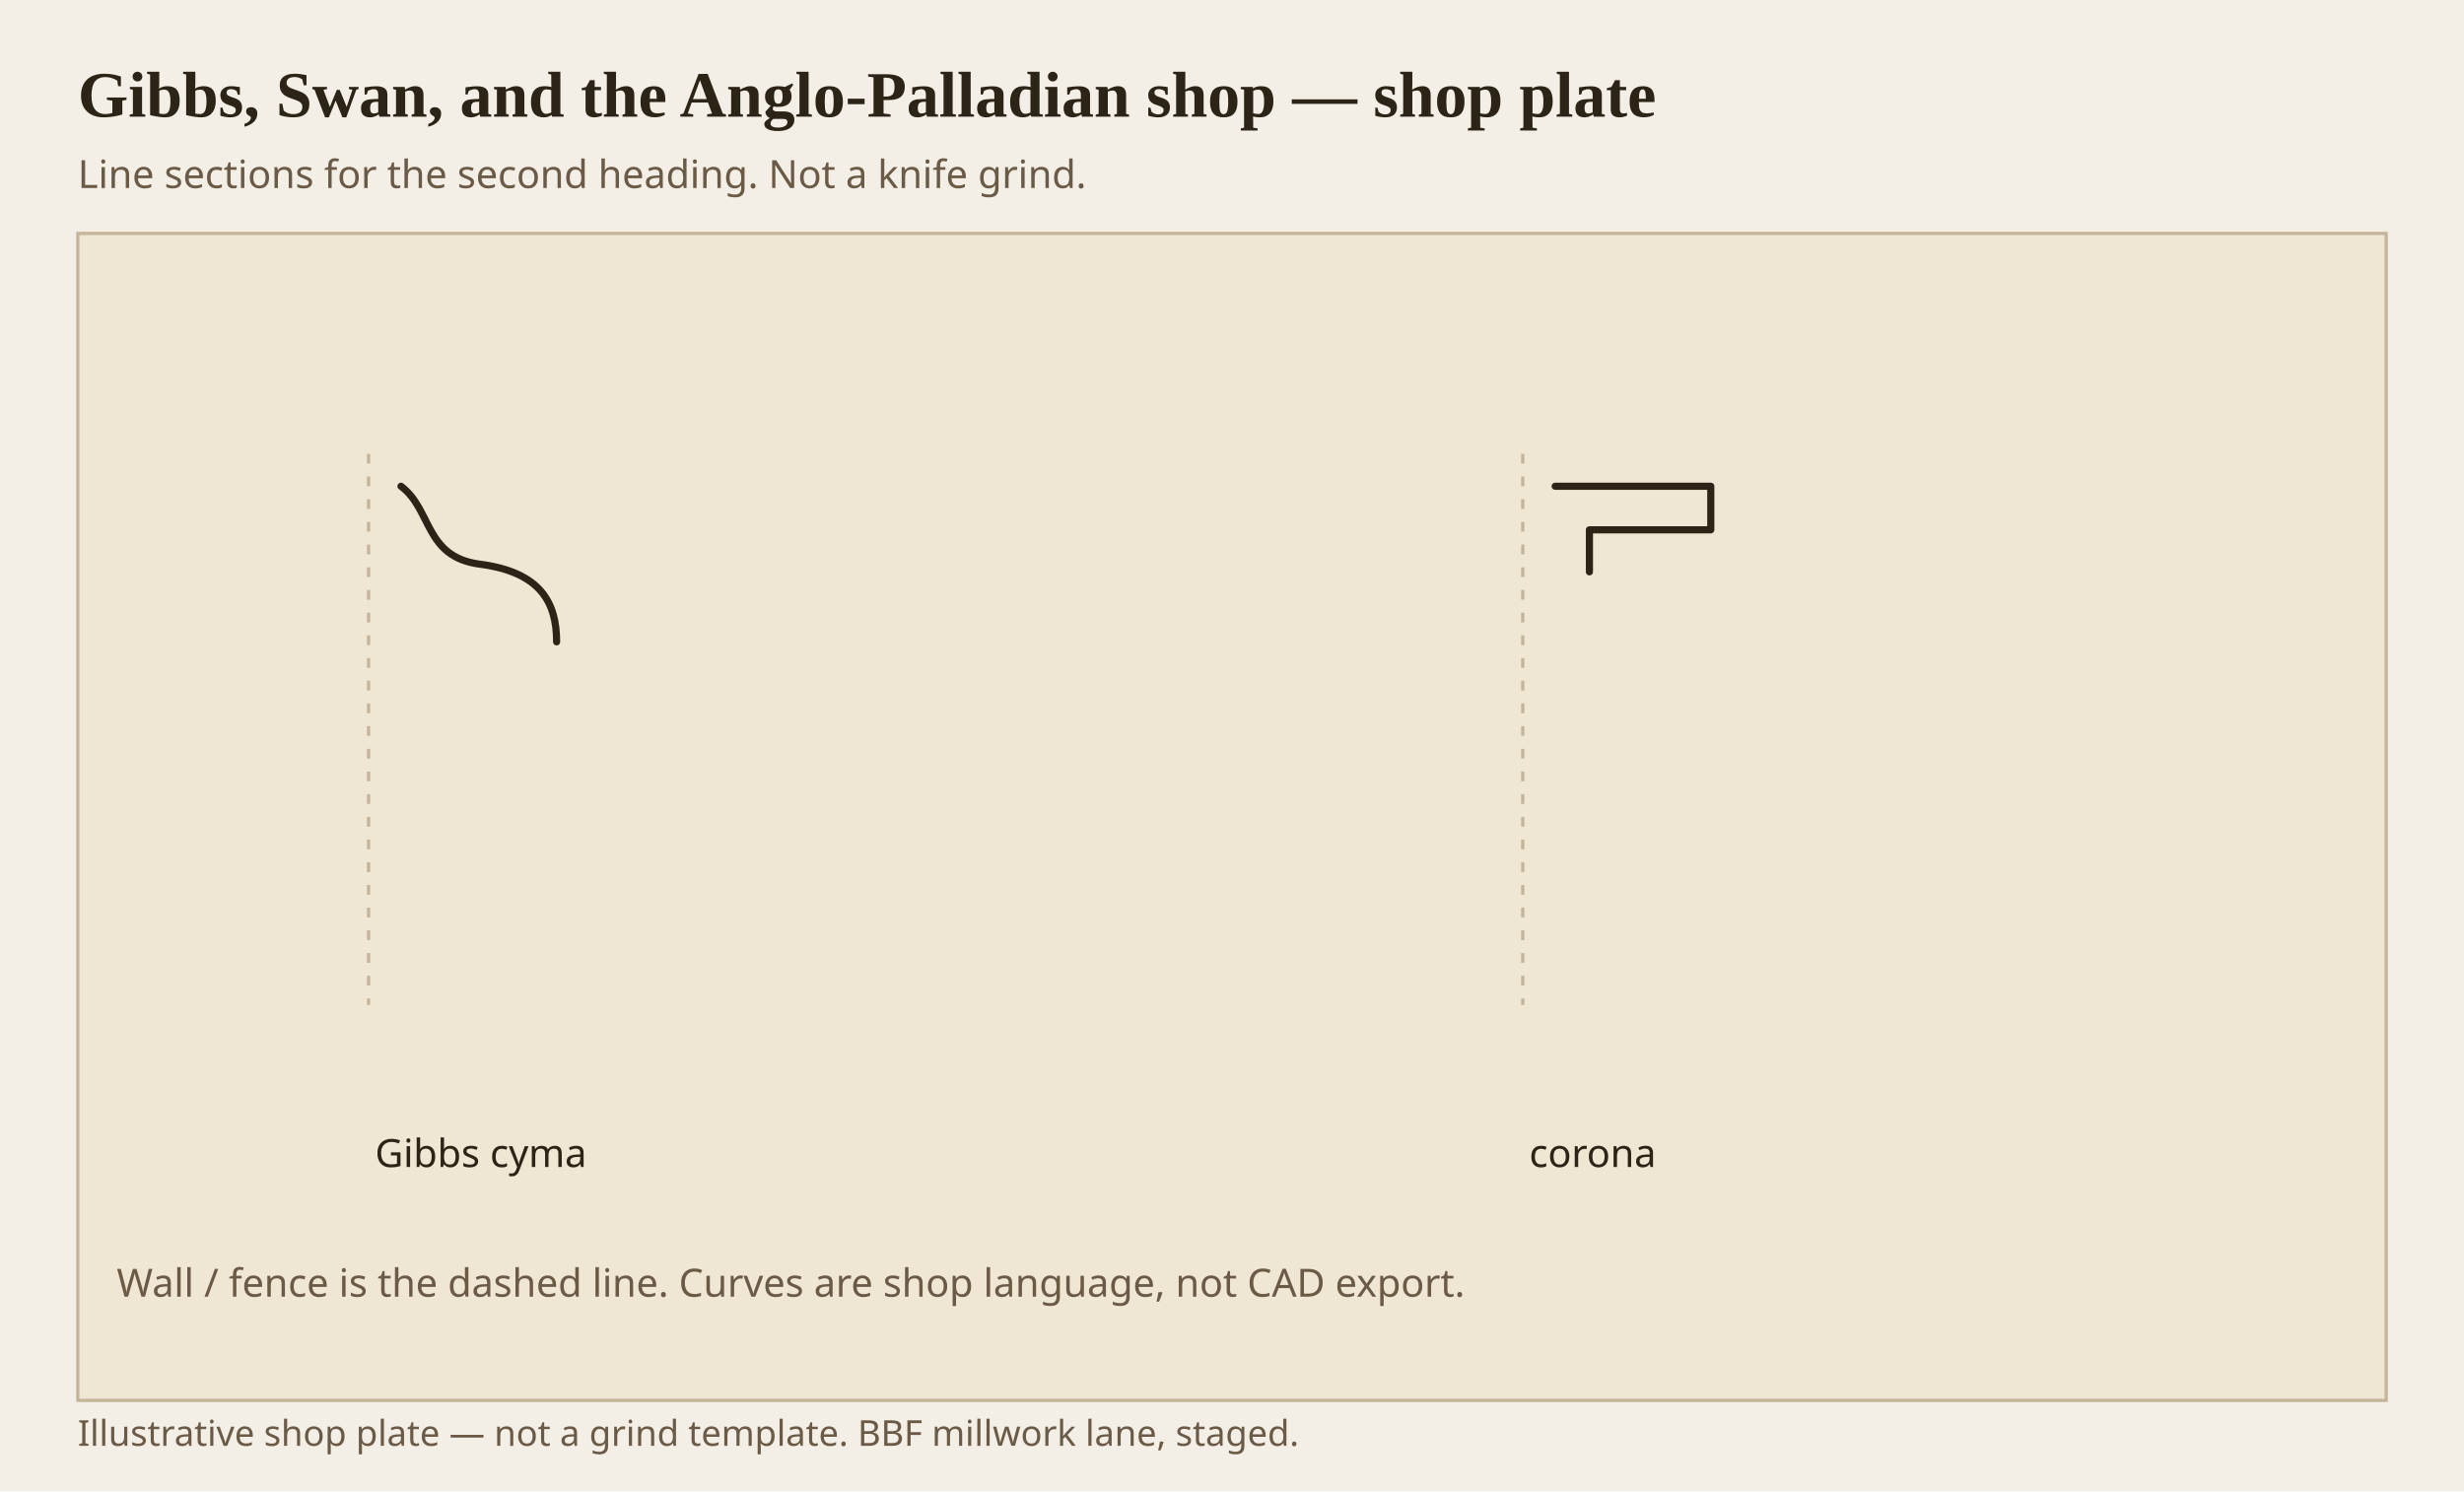
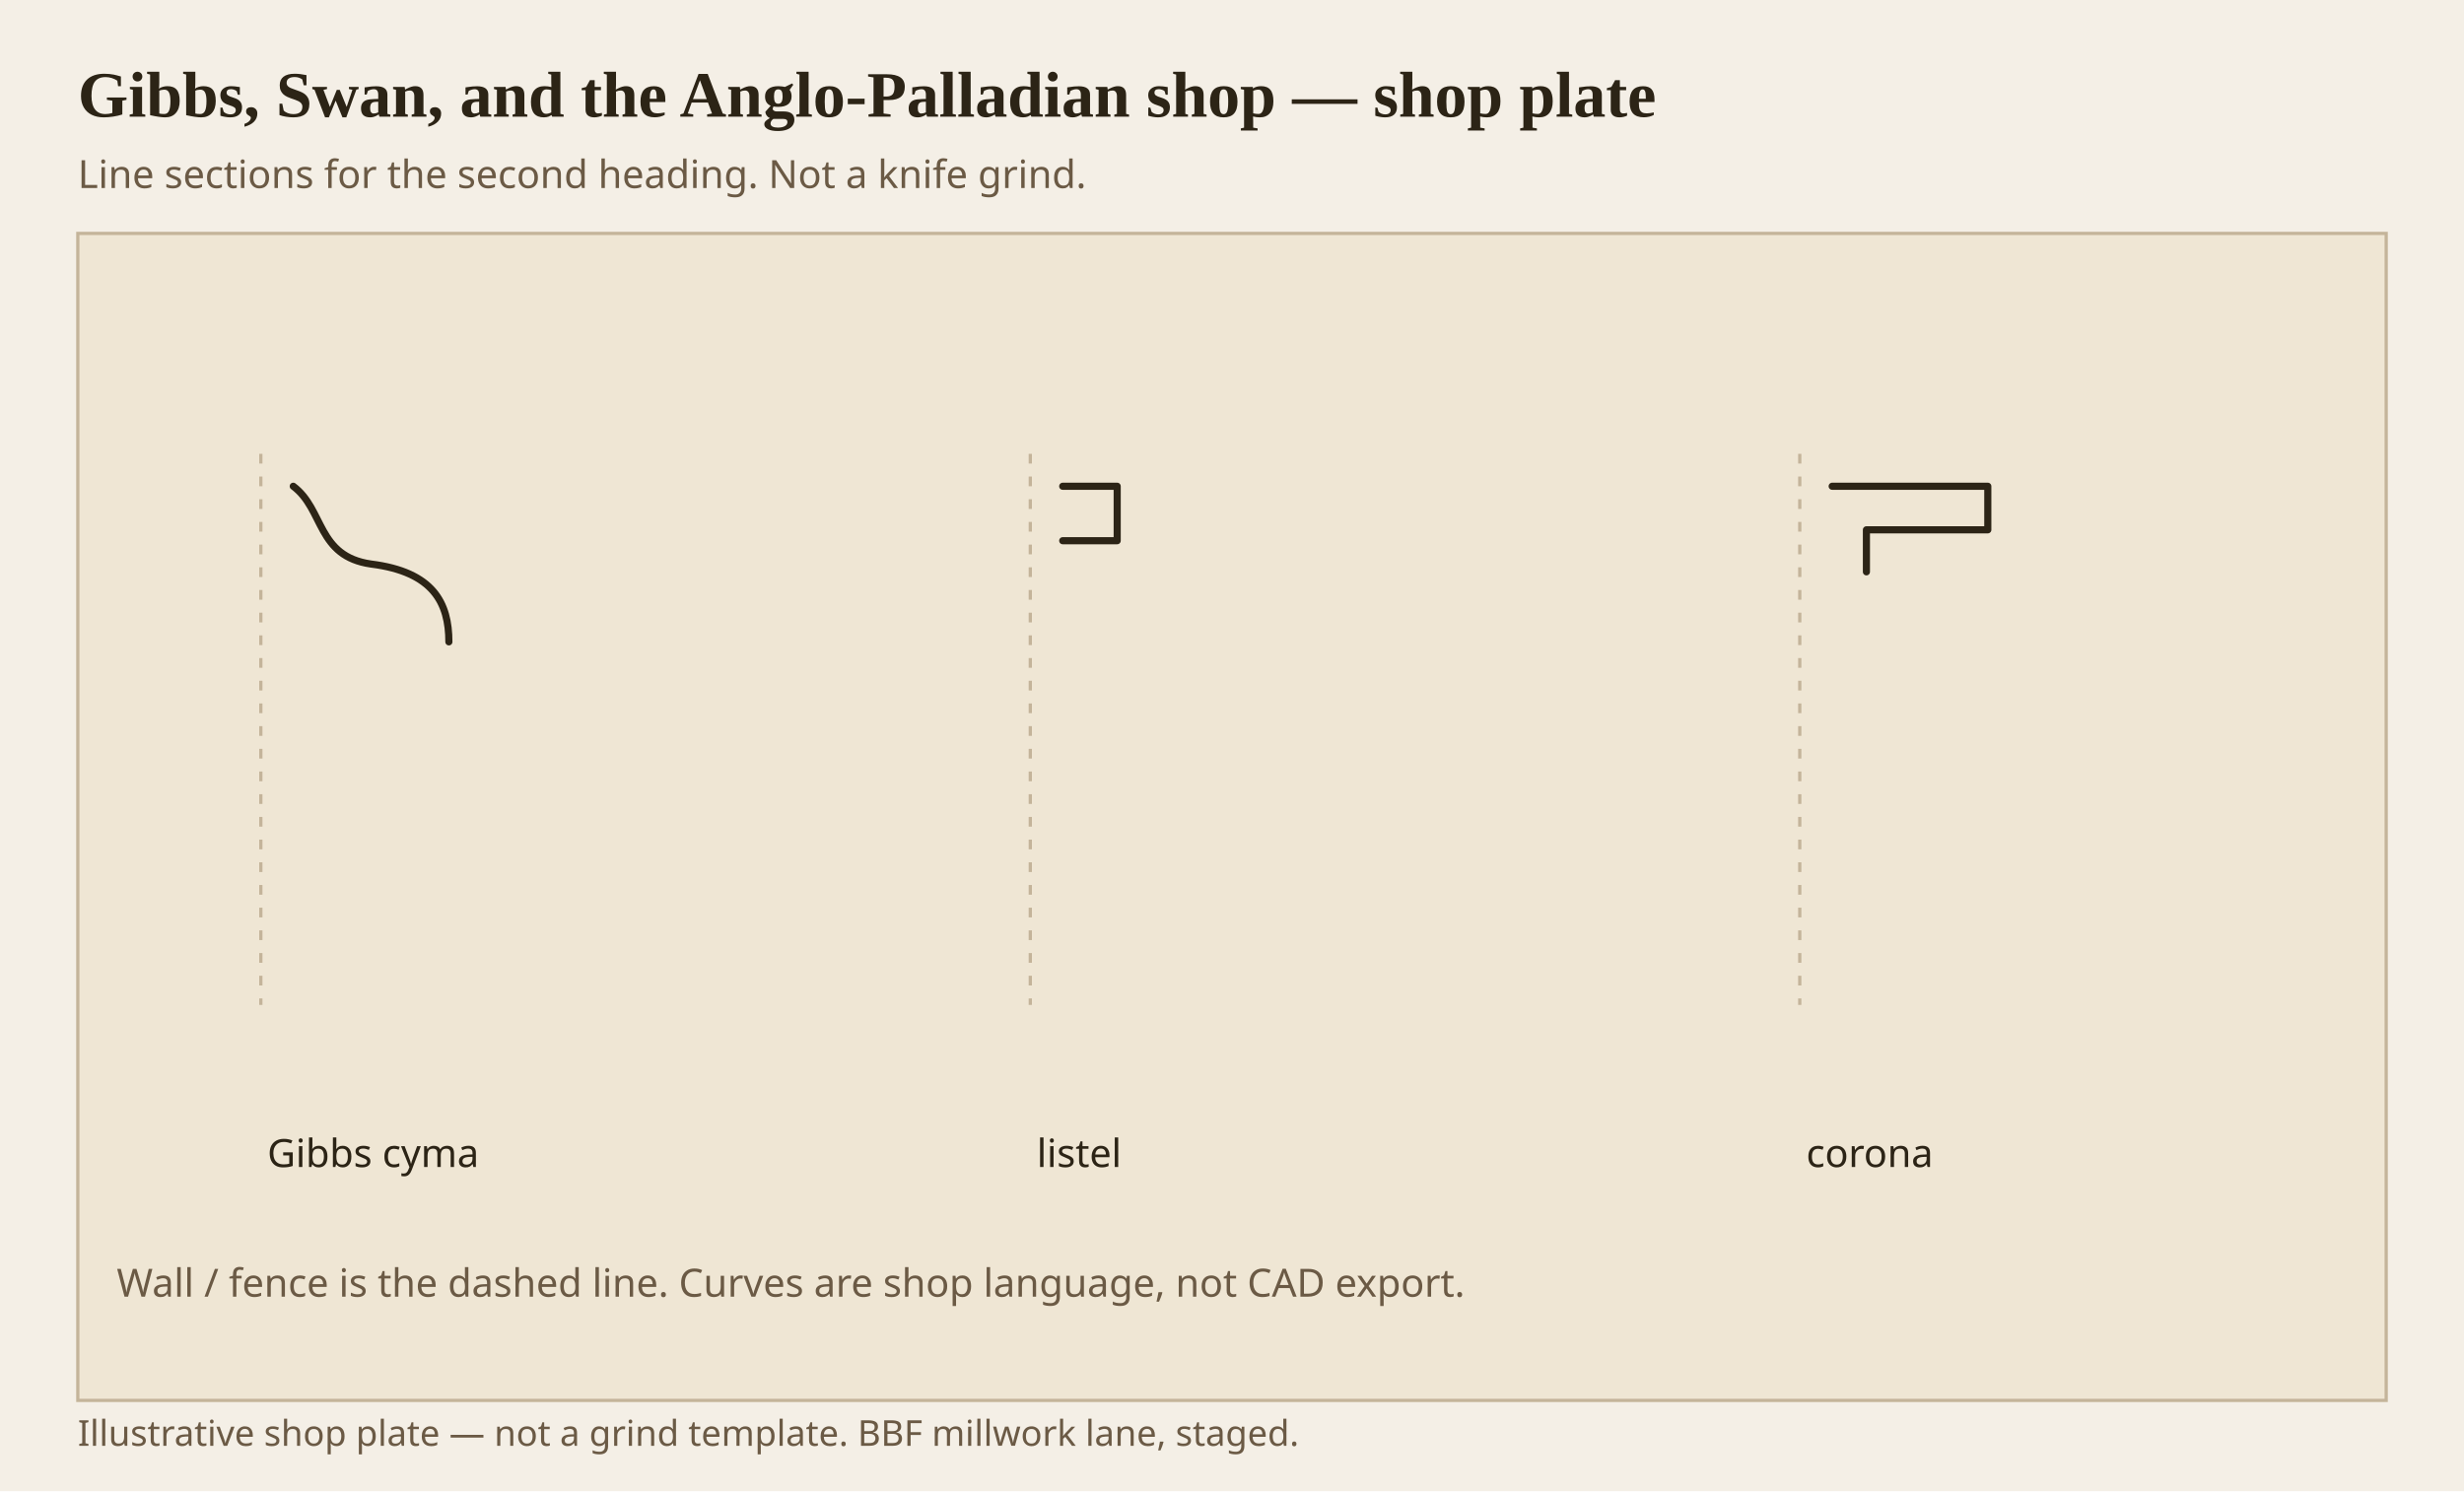
<svg xmlns="http://www.w3.org/2000/svg" width="760" height="460" viewBox="0 0 760 460" role="img" aria-labelledby="title desc">
  <rect width="100%" height="100%" fill="#f4efe6" />
  <text x="24" y="36" font-family="Source Serif 4, Georgia, serif" font-size="20" font-weight="600" fill="#2c2416">Gibbs, Swan, and the Anglo-Palladian shop — shop plate</text>
  <text x="24" y="58" font-family="IBM Plex Sans, system-ui, sans-serif" font-size="12" fill="#6b5a45">Line sections for the second heading. Not a knife grind.</text>
  <rect x="24" y="72" width="712" height="360" fill="#efe6d4" stroke="#c4b49a" />
-   <path d="M 123.68 150 C 133.28 157.2 130.88 171.6 147.68 174.0 C 166.88 176.4 171.68 186.0 171.68 198" fill="none" stroke="#2c2416" stroke-width="2.2" stroke-linecap="round" stroke-linejoin="round" />
-   <text x="115.68" y="360" font-family="IBM Plex Sans, system-ui, sans-serif" font-size="12" fill="#2c2416">Gibbs cyma</text>
-   <line x1="113.68" y1="140" x2="113.68" y2="310" stroke="#c4b49a" stroke-dasharray="3 4" />
-   <path d="M 479.68 150 L 527.68 150 L 527.68 163.44 L 490.24 163.44 L 490.24 176.4" fill="none" stroke="#2c2416" stroke-width="2.2" stroke-linecap="round" stroke-linejoin="round" />
-   <text x="471.68" y="360" font-family="IBM Plex Sans, system-ui, sans-serif" font-size="12" fill="#2c2416">corona</text>
-   <line x1="469.68" y1="140" x2="469.68" y2="310" stroke="#c4b49a" stroke-dasharray="3 4" />
+   <path d="M 90.453 150 C 100.053 157.2 97.653 171.6 114.453 174.0 C 133.653 176.4 138.453 186.0 138.453 198" fill="none" stroke="#2c2416" stroke-width="2.2" stroke-linecap="round" stroke-linejoin="round" />
+   <text x="82.453" y="360" font-family="IBM Plex Sans, system-ui, sans-serif" font-size="12" fill="#2c2416">Gibbs cyma</text>
+   <line x1="80.453" y1="140" x2="80.453" y2="310" stroke="#c4b49a" stroke-dasharray="3 4" />
+   <path d="M 327.787 150 L 344.587 150 L 344.587 166.8 L 327.787 166.8" fill="none" stroke="#2c2416" stroke-width="2.2" stroke-linecap="round" stroke-linejoin="round" />
+   <text x="319.787" y="360" font-family="IBM Plex Sans, system-ui, sans-serif" font-size="12" fill="#2c2416">listel</text>
+   <line x1="317.787" y1="140" x2="317.787" y2="310" stroke="#c4b49a" stroke-dasharray="3 4" />
+   <path d="M 565.12 150 L 613.12 150 L 613.12 163.44 L 575.68 163.44 L 575.68 176.4" fill="none" stroke="#2c2416" stroke-width="2.2" stroke-linecap="round" stroke-linejoin="round" />
+   <text x="557.12" y="360" font-family="IBM Plex Sans, system-ui, sans-serif" font-size="12" fill="#2c2416">corona</text>
+   <line x1="555.12" y1="140" x2="555.12" y2="310" stroke="#c4b49a" stroke-dasharray="3 4" />
  <text x="36" y="400" font-family="IBM Plex Sans, system-ui, sans-serif" font-size="12" fill="#6b5a45">Wall / fence is the dashed line. Curves are shop language, not CAD export.</text>
  <text x="24" y="446" font-family="IBM Plex Sans, system-ui, sans-serif" font-size="11" fill="#6b5a45">Illustrative shop plate — not a grind template. BBF millwork lane, staged.</text>
</svg>
